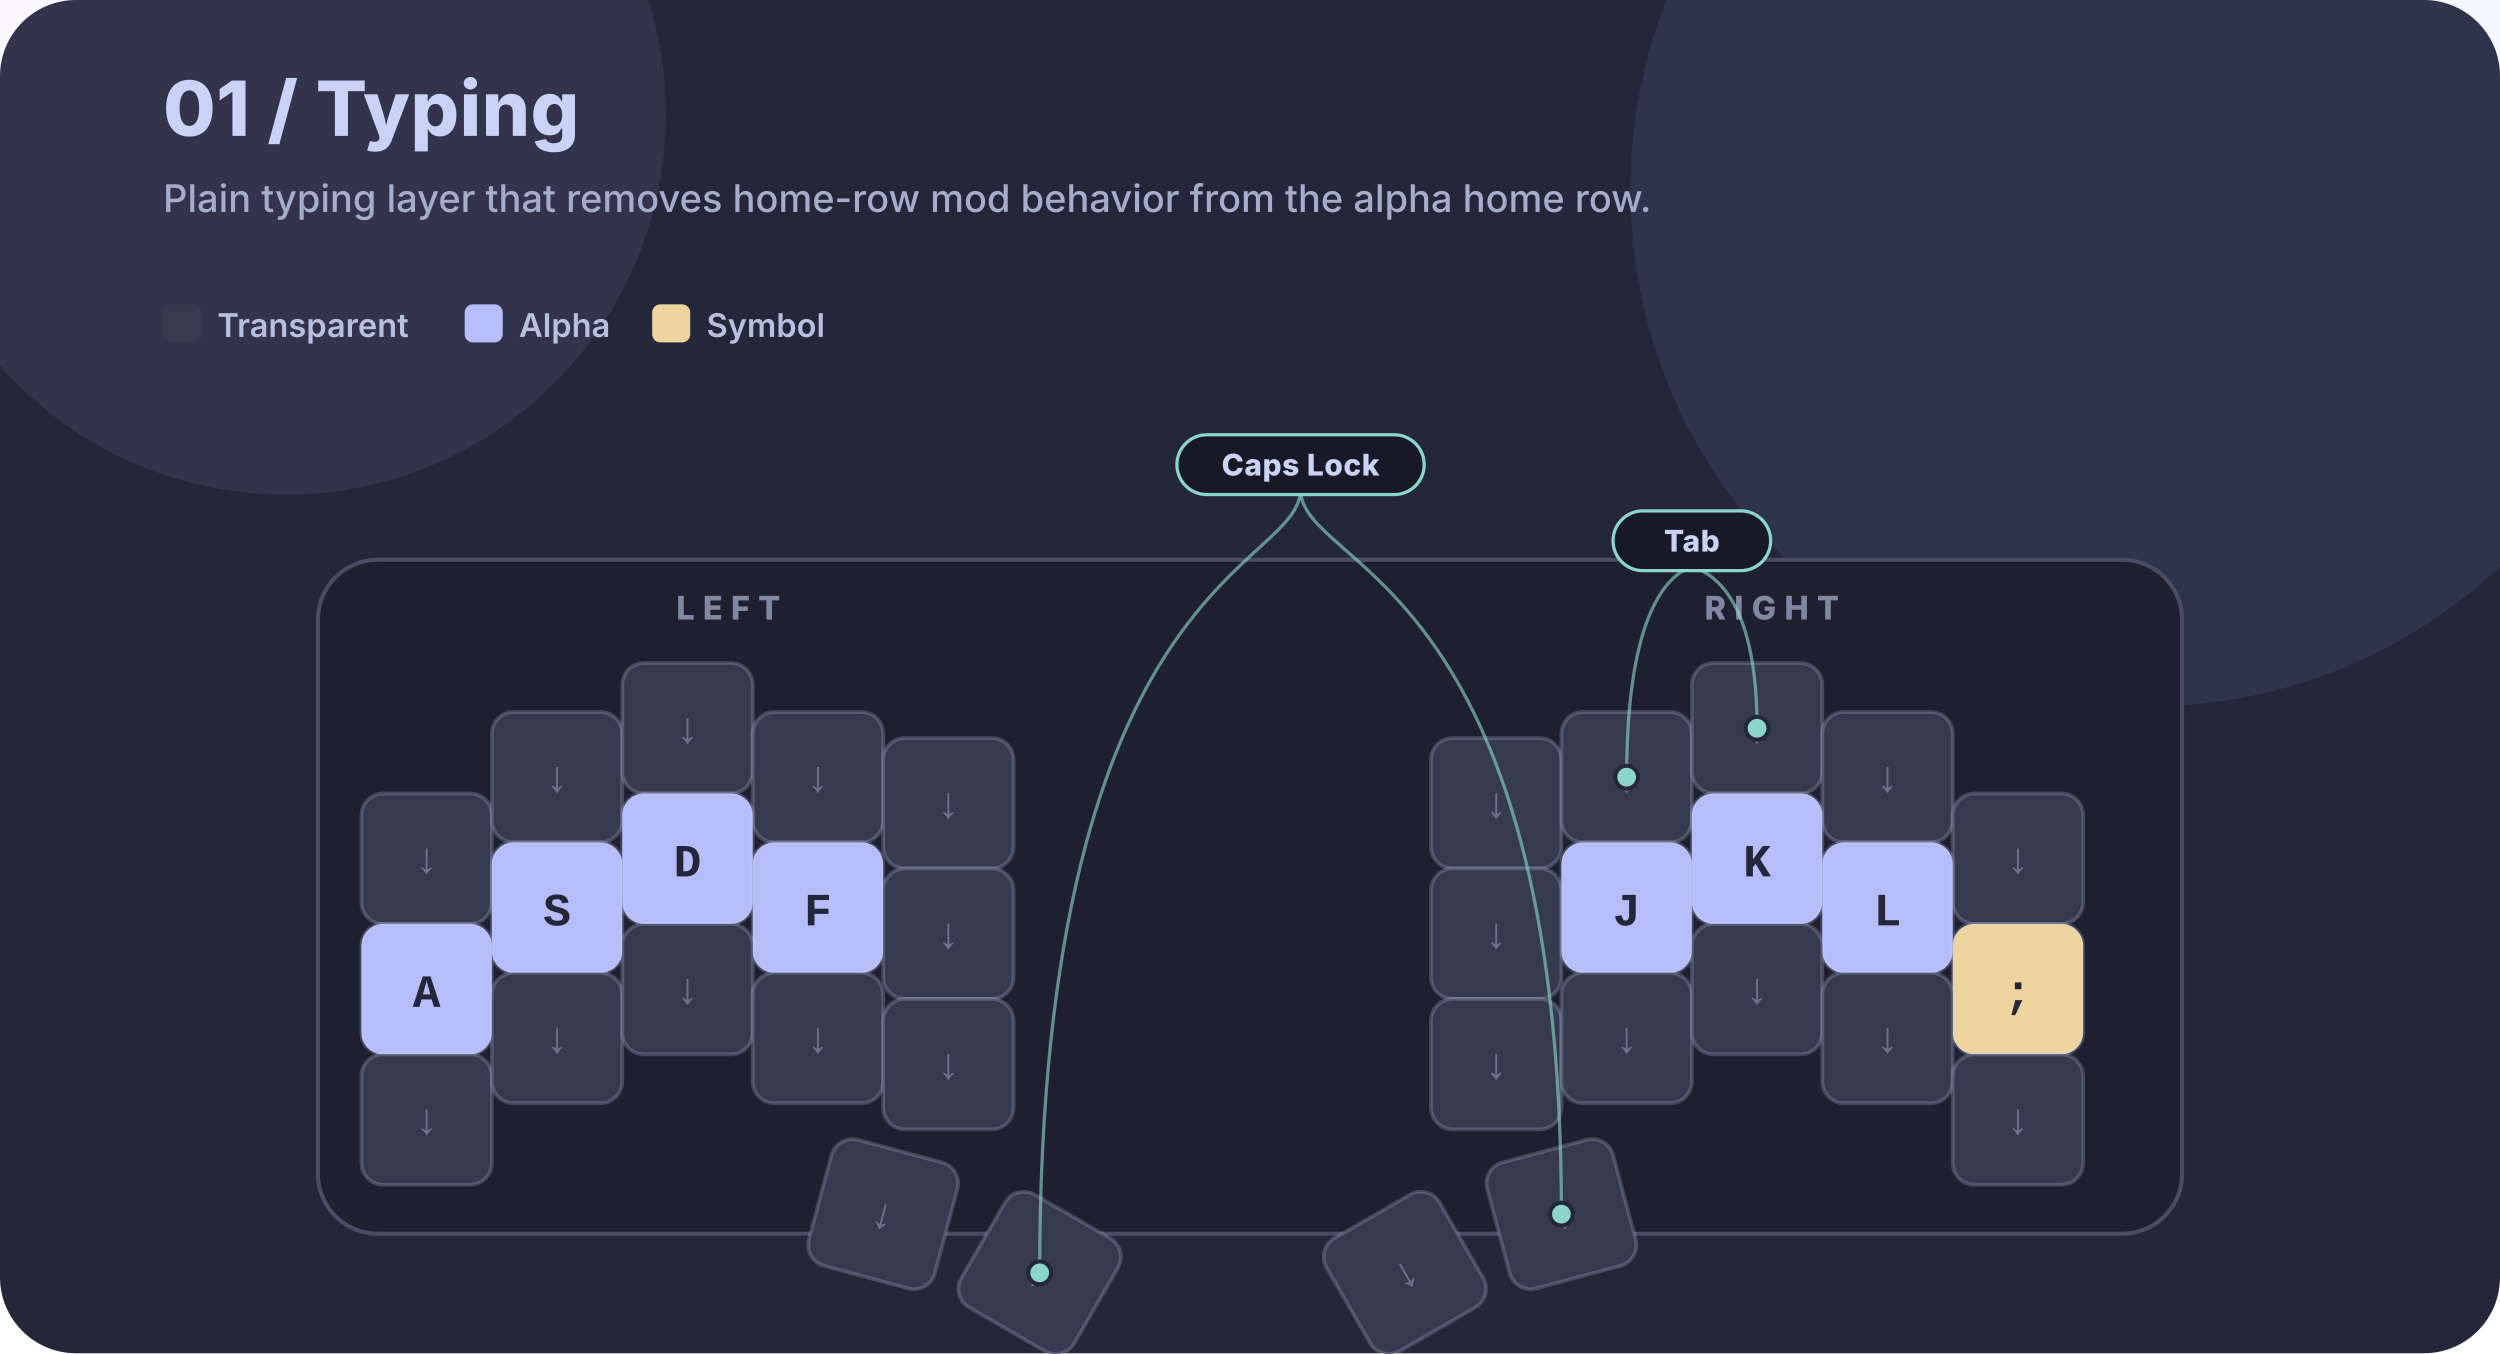
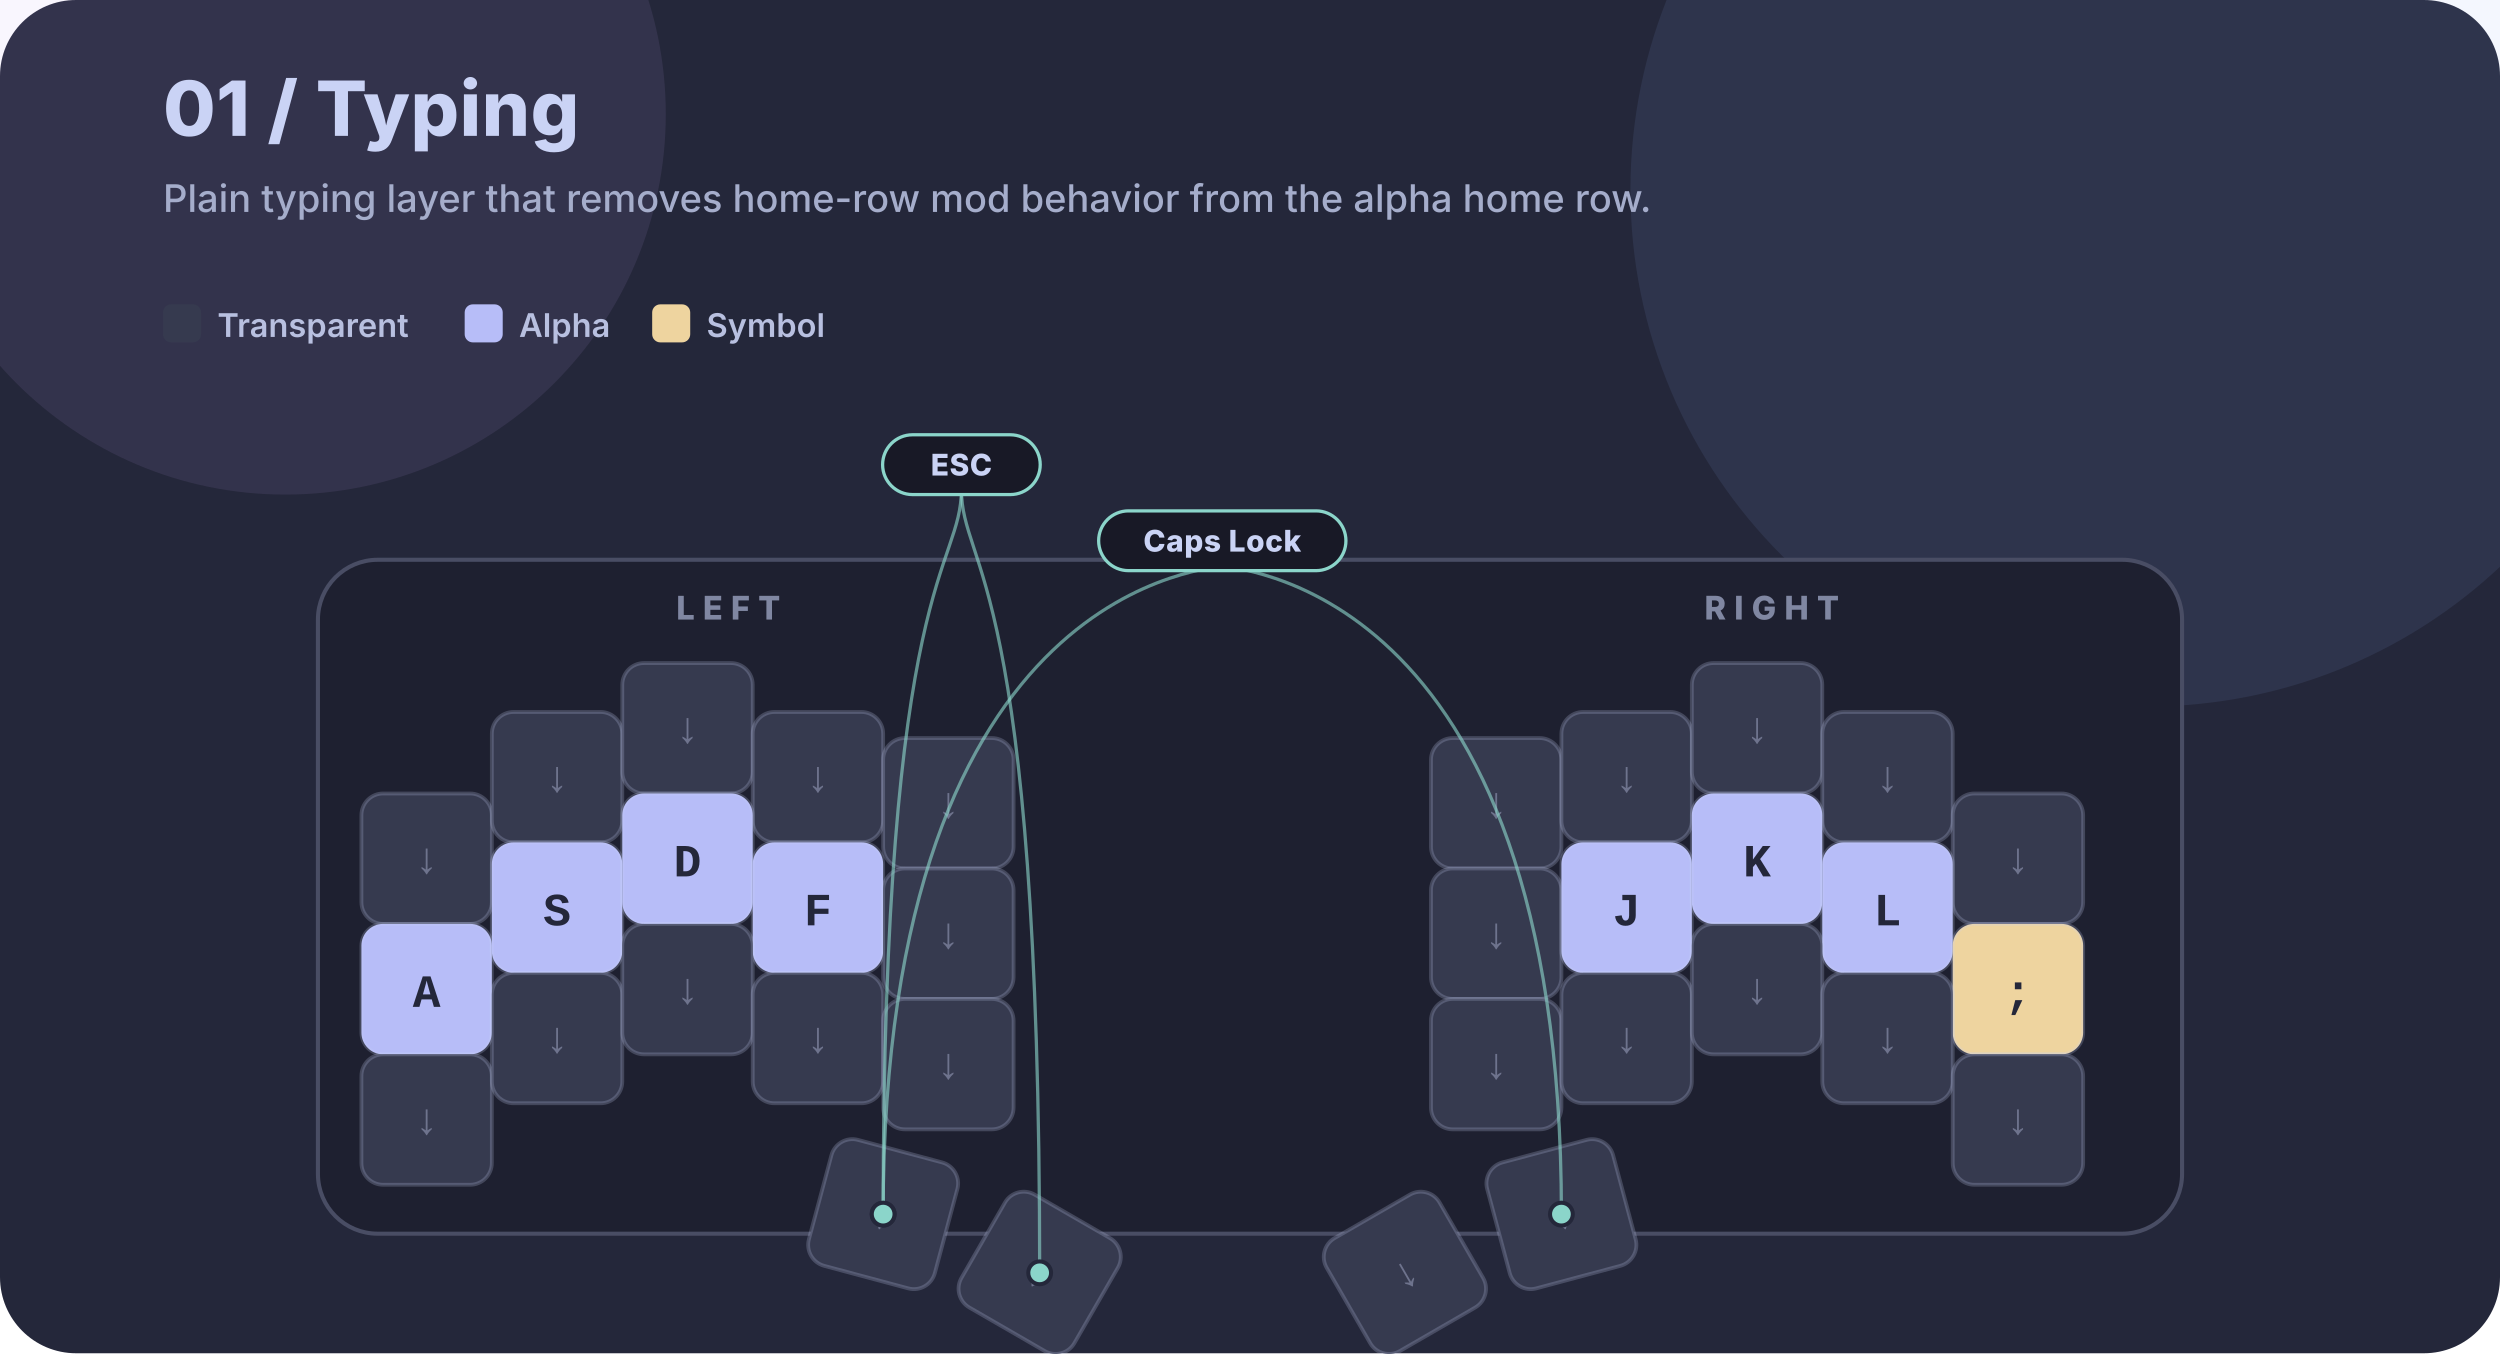
<svg xmlns="http://www.w3.org/2000/svg" width="920" height="498" viewBox="0 0 920 498" role="img" aria-labelledby="title desc">
  <style>
    .title { font: 800 28px Inter, Avenir Next, Segoe UI, sans-serif; fill: #cad3f5; letter-spacing: .2px; }
    .subtitle { font: 500 14px Inter, Avenir Next, Segoe UI, sans-serif; fill: #a5adcb; }
    .legend-text { font: 600 12px Inter, Avenir Next, Segoe UI, sans-serif; fill: #b8c0e0; }
    .half { font: 800 12px Inter, Avenir Next, Segoe UI, sans-serif; fill: #8087a2; letter-spacing: 3px; text-anchor: middle; }
    .tap { font-family: Berkeley Mono, SFMono-Regular, Consolas, Liberation Mono, monospace; font-weight: 800; text-anchor: middle; dominant-baseline: central; }
    .tap.transparent { font-size: 16px; fill: #6e738d; }
    .hold { font: 800 10px Inter, Avenir Next, Segoe UI, sans-serif; text-anchor: middle; dominant-baseline: central; }
    .key { stroke: rgba(202,211,245,.22); stroke-width: 1.4; }
    .shortcut path { fill: none; stroke: #8bd5ca; stroke-width: 1.2; opacity: .62; stroke-linecap: round; }
    .shortcut circle { fill: #8bd5ca; stroke: #24273a; stroke-width: 1.5; }
    .shortcut rect { fill: #181926; stroke: #8bd5ca; stroke-width: 1.2; }
    .shortcut text { font: 800 11px Inter, Avenir Next, Segoe UI, sans-serif; fill: #cad3f5; text-anchor: middle; letter-spacing: .2px; }
  </style>
  <rect x="0" y="0" width="920" height="498" rx="28" fill="#24273a" />
  <circle cx="105" cy="42" r="140" fill="#c6a0f6" opacity="0.10" />
  <circle cx="790" cy="70" r="190" fill="#8aadf4" opacity="0.10" />
  <text x="60" y="50" class="title">01 / Typing</text>
  <text x="60" y="78" class="subtitle">Plain typing layer that removes home-row mod behavior from the alpha home row.</text>
  <rect x="60" y="112" width="14" height="14" rx="3" fill="#363a4f" />
  <text x="80" y="124" class="legend-text">Transparent</text>
  <rect x="171" y="112" width="14" height="14" rx="3" fill="#b7bdf8" />
  <text x="191" y="124" class="legend-text">Alpha</text>
  <rect x="240" y="112" width="14" height="14" rx="3" fill="#eed49f" />
  <text x="260" y="124" class="legend-text">Symbol</text>
  <rect x="117" y="206" width="686" height="248" rx="22" fill="#1e2030" stroke="#494d64" stroke-width="1.5" />
  <text x="268" y="228" class="half">LEFT</text>
  <text x="652" y="228" class="half">RIGHT</text>
  <g transform="translate(133 244)">
    <rect class="key" x="0" y="48" width="48" height="48" rx="8" fill="#363a4f" />
    <text x="24" y="73" class="tap transparent">↓</text>
    <rect class="key" x="48" y="18" width="48" height="48" rx="8" fill="#363a4f" />
    <text x="72" y="43" class="tap transparent">↓</text>
    <rect class="key" x="96" y="0" width="48" height="48" rx="8" fill="#363a4f" />
    <text x="120" y="25" class="tap transparent">↓</text>
    <rect class="key" x="144" y="18" width="48" height="48" rx="8" fill="#363a4f" />
    <text x="168" y="43" class="tap transparent">↓</text>
    <rect class="key" x="192" y="27.6" width="48" height="48" rx="8" fill="#363a4f" />
    <text x="216" y="52.6" class="tap transparent">↓</text>
    <rect class="key" x="393.6" y="27.6" width="48" height="48" rx="8" fill="#363a4f" />
    <text x="417.6" y="52.6" class="tap transparent">↓</text>
    <rect class="key" x="441.6" y="18" width="48" height="48" rx="8" fill="#363a4f" />
    <text x="465.6" y="43" class="tap transparent">↓</text>
    <rect class="key" x="489.6" y="0" width="48" height="48" rx="8" fill="#363a4f" />
    <text x="513.6" y="25" class="tap transparent">↓</text>
    <rect class="key" x="537.6" y="18" width="48" height="48" rx="8" fill="#363a4f" />
    <text x="561.6" y="43" class="tap transparent">↓</text>
    <rect class="key" x="585.6" y="48" width="48" height="48" rx="8" fill="#363a4f" />
    <text x="609.6" y="73" class="tap transparent">↓</text>
    <rect class="key" x="0" y="96" width="48" height="48" rx="8" fill="#b7bdf8" />
    <text x="24" y="122" class="tap" style="font-size:17px;fill:#24273a">A</text>
    <rect class="key" x="48" y="66" width="48" height="48" rx="8" fill="#b7bdf8" />
    <text x="72" y="92" class="tap" style="font-size:17px;fill:#24273a">S</text>
    <rect class="key" x="96" y="48" width="48" height="48" rx="8" fill="#b7bdf8" />
    <text x="120" y="74" class="tap" style="font-size:17px;fill:#24273a">D</text>
    <rect class="key" x="144" y="66" width="48" height="48" rx="8" fill="#b7bdf8" />
    <text x="168" y="92" class="tap" style="font-size:17px;fill:#24273a">F</text>
    <rect class="key" x="192" y="75.6" width="48" height="48" rx="8" fill="#363a4f" />
    <text x="216" y="100.6" class="tap transparent">↓</text>
    <rect class="key" x="393.6" y="75.6" width="48" height="48" rx="8" fill="#363a4f" />
    <text x="417.6" y="100.6" class="tap transparent">↓</text>
    <rect class="key" x="441.6" y="66" width="48" height="48" rx="8" fill="#b7bdf8" />
    <text x="465.6" y="92" class="tap" style="font-size:17px;fill:#24273a">J</text>
    <rect class="key" x="489.6" y="48" width="48" height="48" rx="8" fill="#b7bdf8" />
    <text x="513.6" y="74" class="tap" style="font-size:17px;fill:#24273a">K</text>
    <rect class="key" x="537.6" y="66" width="48" height="48" rx="8" fill="#b7bdf8" />
    <text x="561.6" y="92" class="tap" style="font-size:17px;fill:#24273a">L</text>
    <rect class="key" x="585.6" y="96" width="48" height="48" rx="8" fill="#eed49f" />
    <text x="609.6" y="122" class="tap" style="font-size:17px;fill:#24273a">;</text>
    <rect class="key" x="0" y="144" width="48" height="48" rx="8" fill="#363a4f" />
    <text x="24" y="169" class="tap transparent">↓</text>
    <rect class="key" x="48" y="114" width="48" height="48" rx="8" fill="#363a4f" />
    <text x="72" y="139" class="tap transparent">↓</text>
    <rect class="key" x="96" y="96" width="48" height="48" rx="8" fill="#363a4f" />
    <text x="120" y="121" class="tap transparent">↓</text>
    <rect class="key" x="144" y="114" width="48" height="48" rx="8" fill="#363a4f" />
    <text x="168" y="139" class="tap transparent">↓</text>
    <rect class="key" x="192" y="123.6" width="48" height="48" rx="8" fill="#363a4f" />
    <text x="216" y="148.6" class="tap transparent">↓</text>
    <rect class="key" x="393.6" y="123.6" width="48" height="48" rx="8" fill="#363a4f" />
    <text x="417.6" y="148.6" class="tap transparent">↓</text>
    <rect class="key" x="441.6" y="114" width="48" height="48" rx="8" fill="#363a4f" />
    <text x="465.6" y="139" class="tap transparent">↓</text>
    <rect class="key" x="489.6" y="96" width="48" height="48" rx="8" fill="#363a4f" />
    <text x="513.6" y="121" class="tap transparent">↓</text>
    <rect class="key" x="537.6" y="114" width="48" height="48" rx="8" fill="#363a4f" />
    <text x="561.6" y="139" class="tap transparent">↓</text>
    <rect class="key" x="585.6" y="144" width="48" height="48" rx="8" fill="#363a4f" />
    <text x="609.6" y="169" class="tap transparent">↓</text>
    <g transform="rotate(15 192 202.8)">
      <rect class="key" x="168" y="178.8" width="48" height="48" rx="8" fill="#363a4f" />
      <text x="192" y="203.8" class="tap transparent">↓</text>
    </g>
    <g transform="rotate(30 249.6 224.4)">
      <rect class="key" x="225.6" y="200.4" width="48" height="48" rx="8" fill="#363a4f" />
      <text x="249.6" y="225.4" class="tap transparent">↓</text>
    </g>
    <g transform="rotate(-30 384 224.4)">
      <rect class="key" x="360" y="200.4" width="48" height="48" rx="8" fill="#363a4f" />
      <text x="384" y="225.4" class="tap transparent">↓</text>
    </g>
    <g transform="rotate(-15 441.6 202.8)">
      <rect class="key" x="417.6" y="178.8" width="48" height="48" rx="8" fill="#363a4f" />
      <text x="441.6" y="203.8" class="tap transparent">↓</text>
    </g>
  </g>
  <g class="shortcut">
-     <path d="M 478.6 180 C 478.6 210, 382.6 210, 382.6 468.4" />
+     <path d="M 353.8 180 C 353.8 210, 325.0 210, 325.0 446.8" />
+     <circle cx="325.0" cy="446.8" r="4.2" />
+     <path d="M 353.8 180 C 353.8 210, 382.6 210, 382.6 468.4" />
    <circle cx="382.6" cy="468.4" r="4.2" />
-     <path d="M 478.6 180 C 478.6 210, 574.6 210, 574.6 446.8" />
-     <circle cx="574.6" cy="446.8" r="4.2" />
-     <rect x="433.1" y="160" width="91" height="22" rx="11" />
-     <text x="478.6" y="175">Caps Lock</text>
+     <rect x="324.8" y="160" width="58" height="22" rx="11" />
+     <text x="353.8" y="175">ESC</text>
  </g>
  <g class="shortcut">
-     <path d="M 622.6 208 C 622.6 210, 598.6 210, 598.6 286.0" />
-     <circle cx="598.6" cy="286.0" r="4.2" />
-     <path d="M 622.6 208 C 622.6 210, 646.6 210, 646.6 268.0" />
-     <circle cx="646.6" cy="268.0" r="4.2" />
-     <rect x="593.6" y="188" width="58" height="22" rx="11" />
-     <text x="622.6" y="203">Tab</text>
+     <path d="M 449.8 208 C 449.8 210, 325.0 210, 325.0 446.8" />
+     <circle cx="325.0" cy="446.8" r="4.2" />
+     <path d="M 449.8 208 C 449.8 210, 574.6 210, 574.6 446.8" />
+     <circle cx="574.6" cy="446.8" r="4.2" />
+     <rect x="404.3" y="188" width="91" height="22" rx="11" />
+     <text x="449.8" y="203">Caps Lock</text>
  </g>
</svg>
